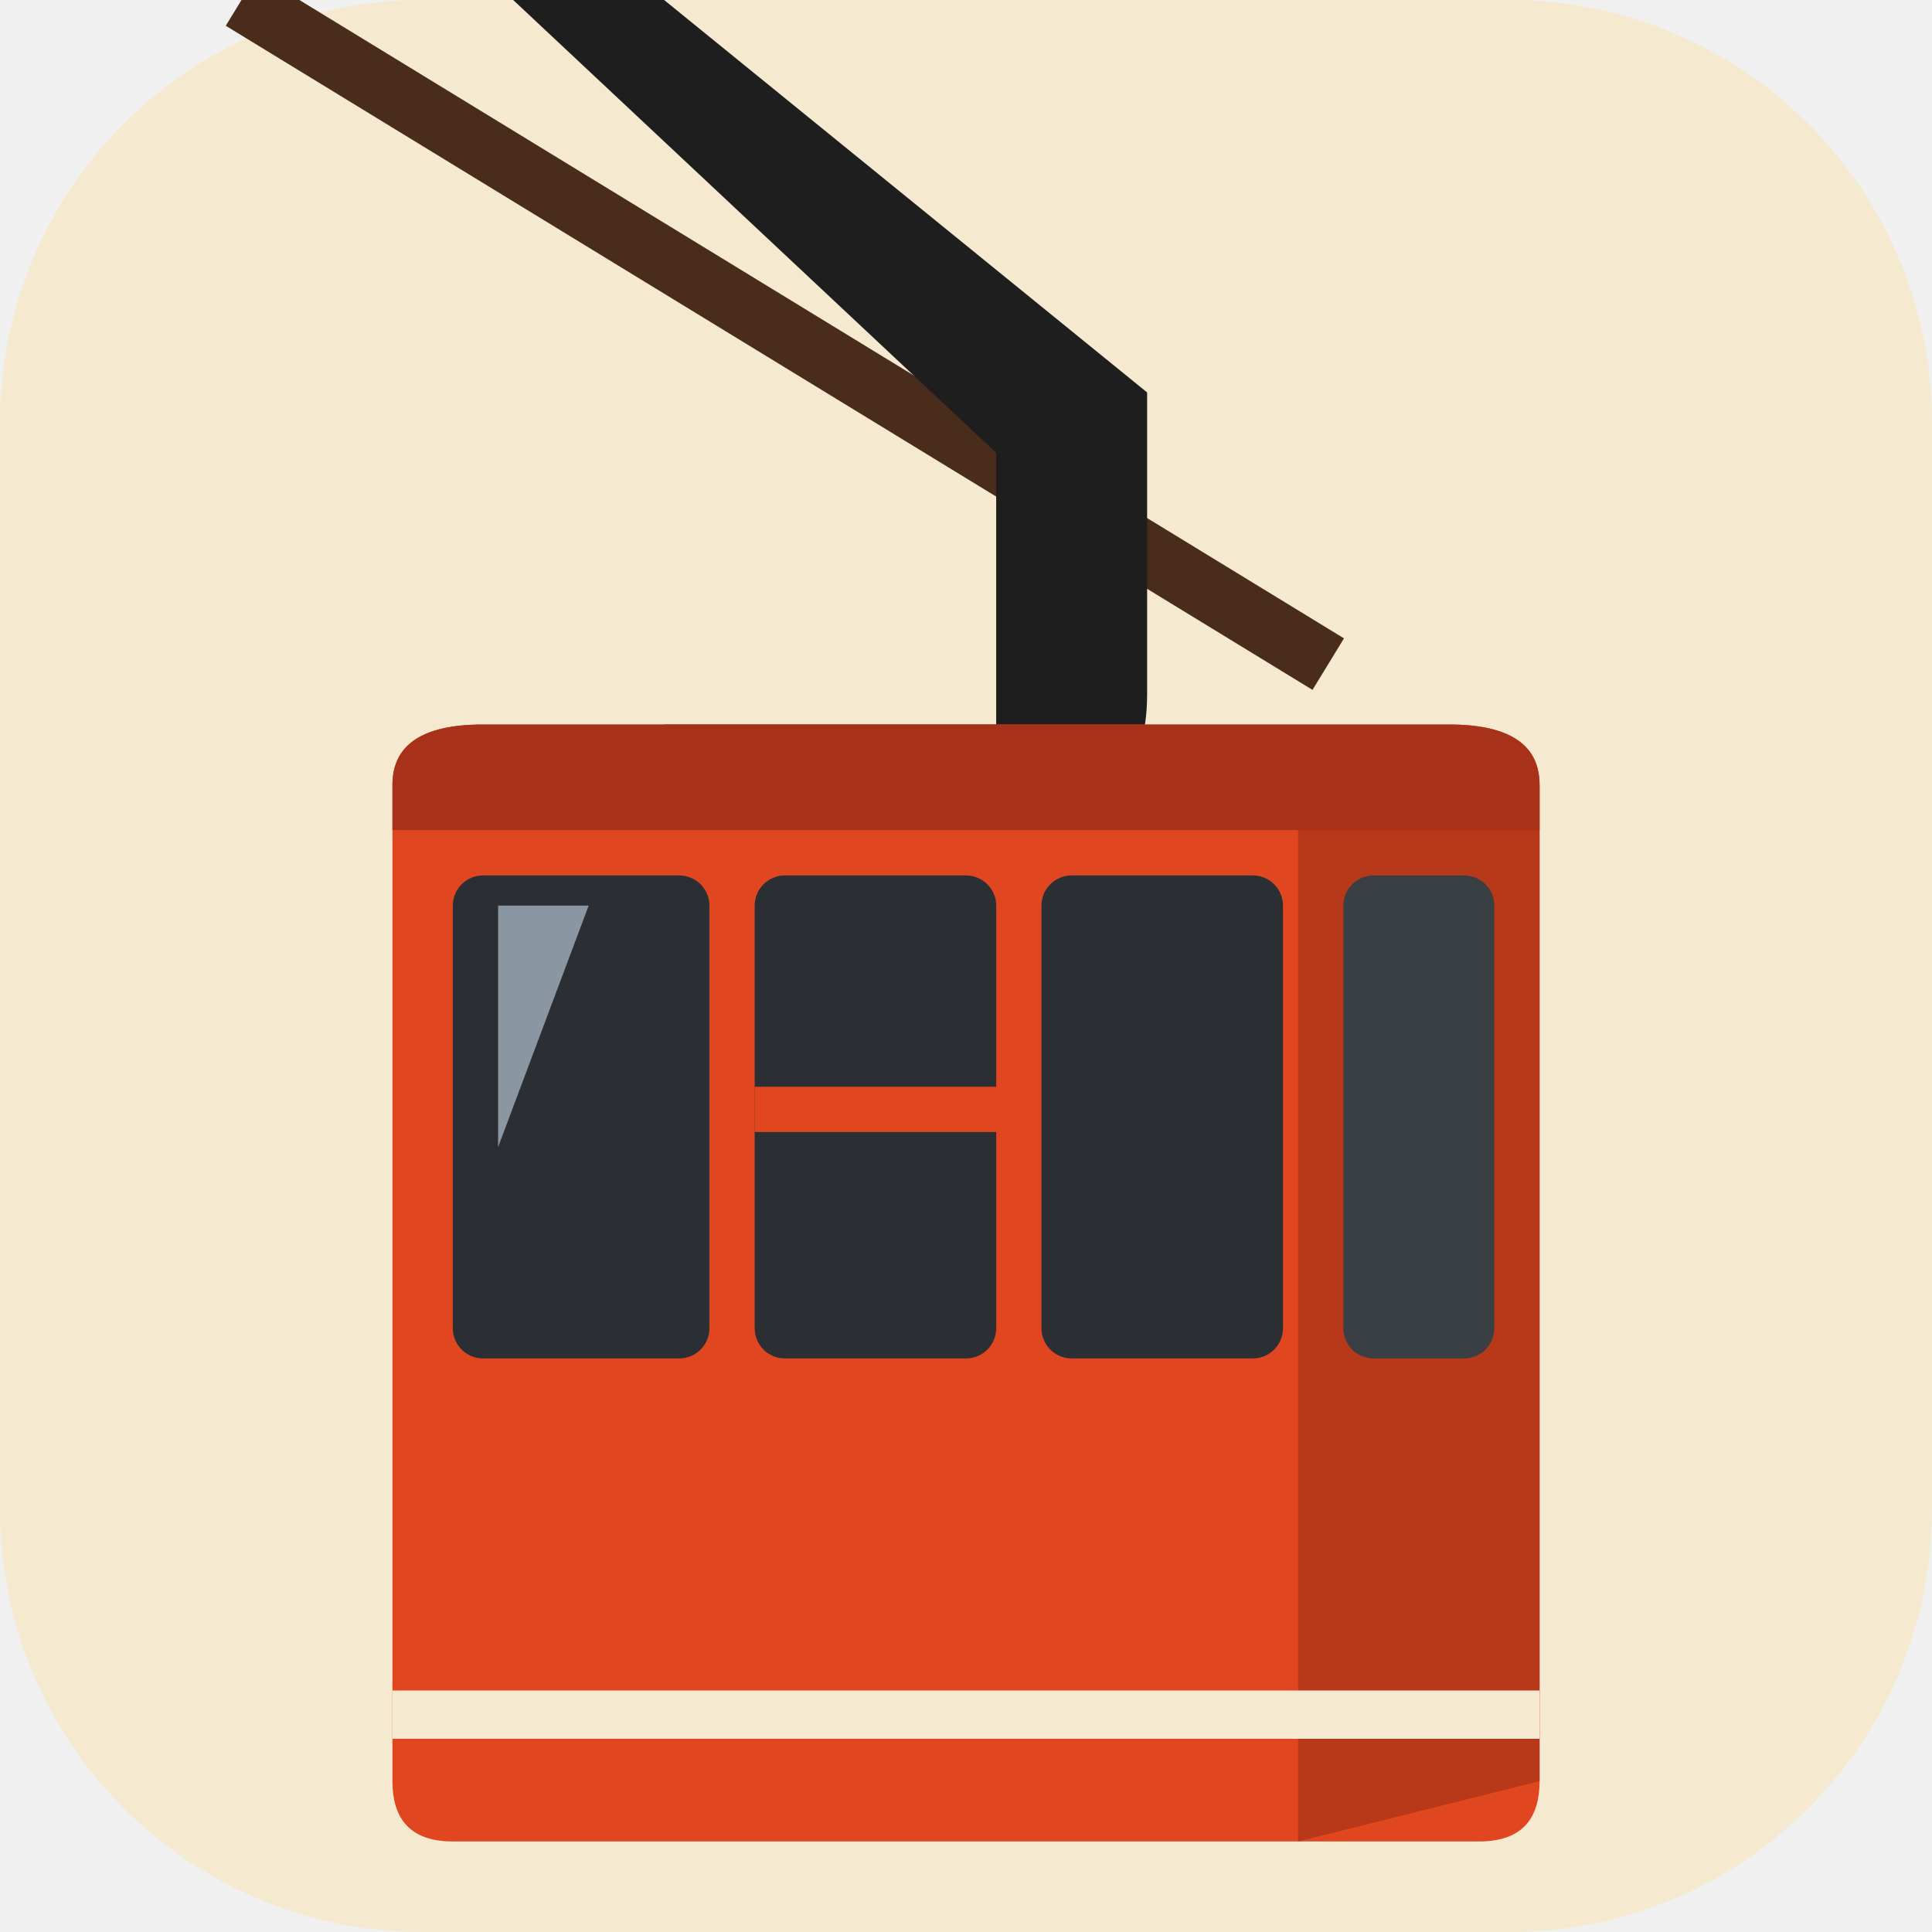
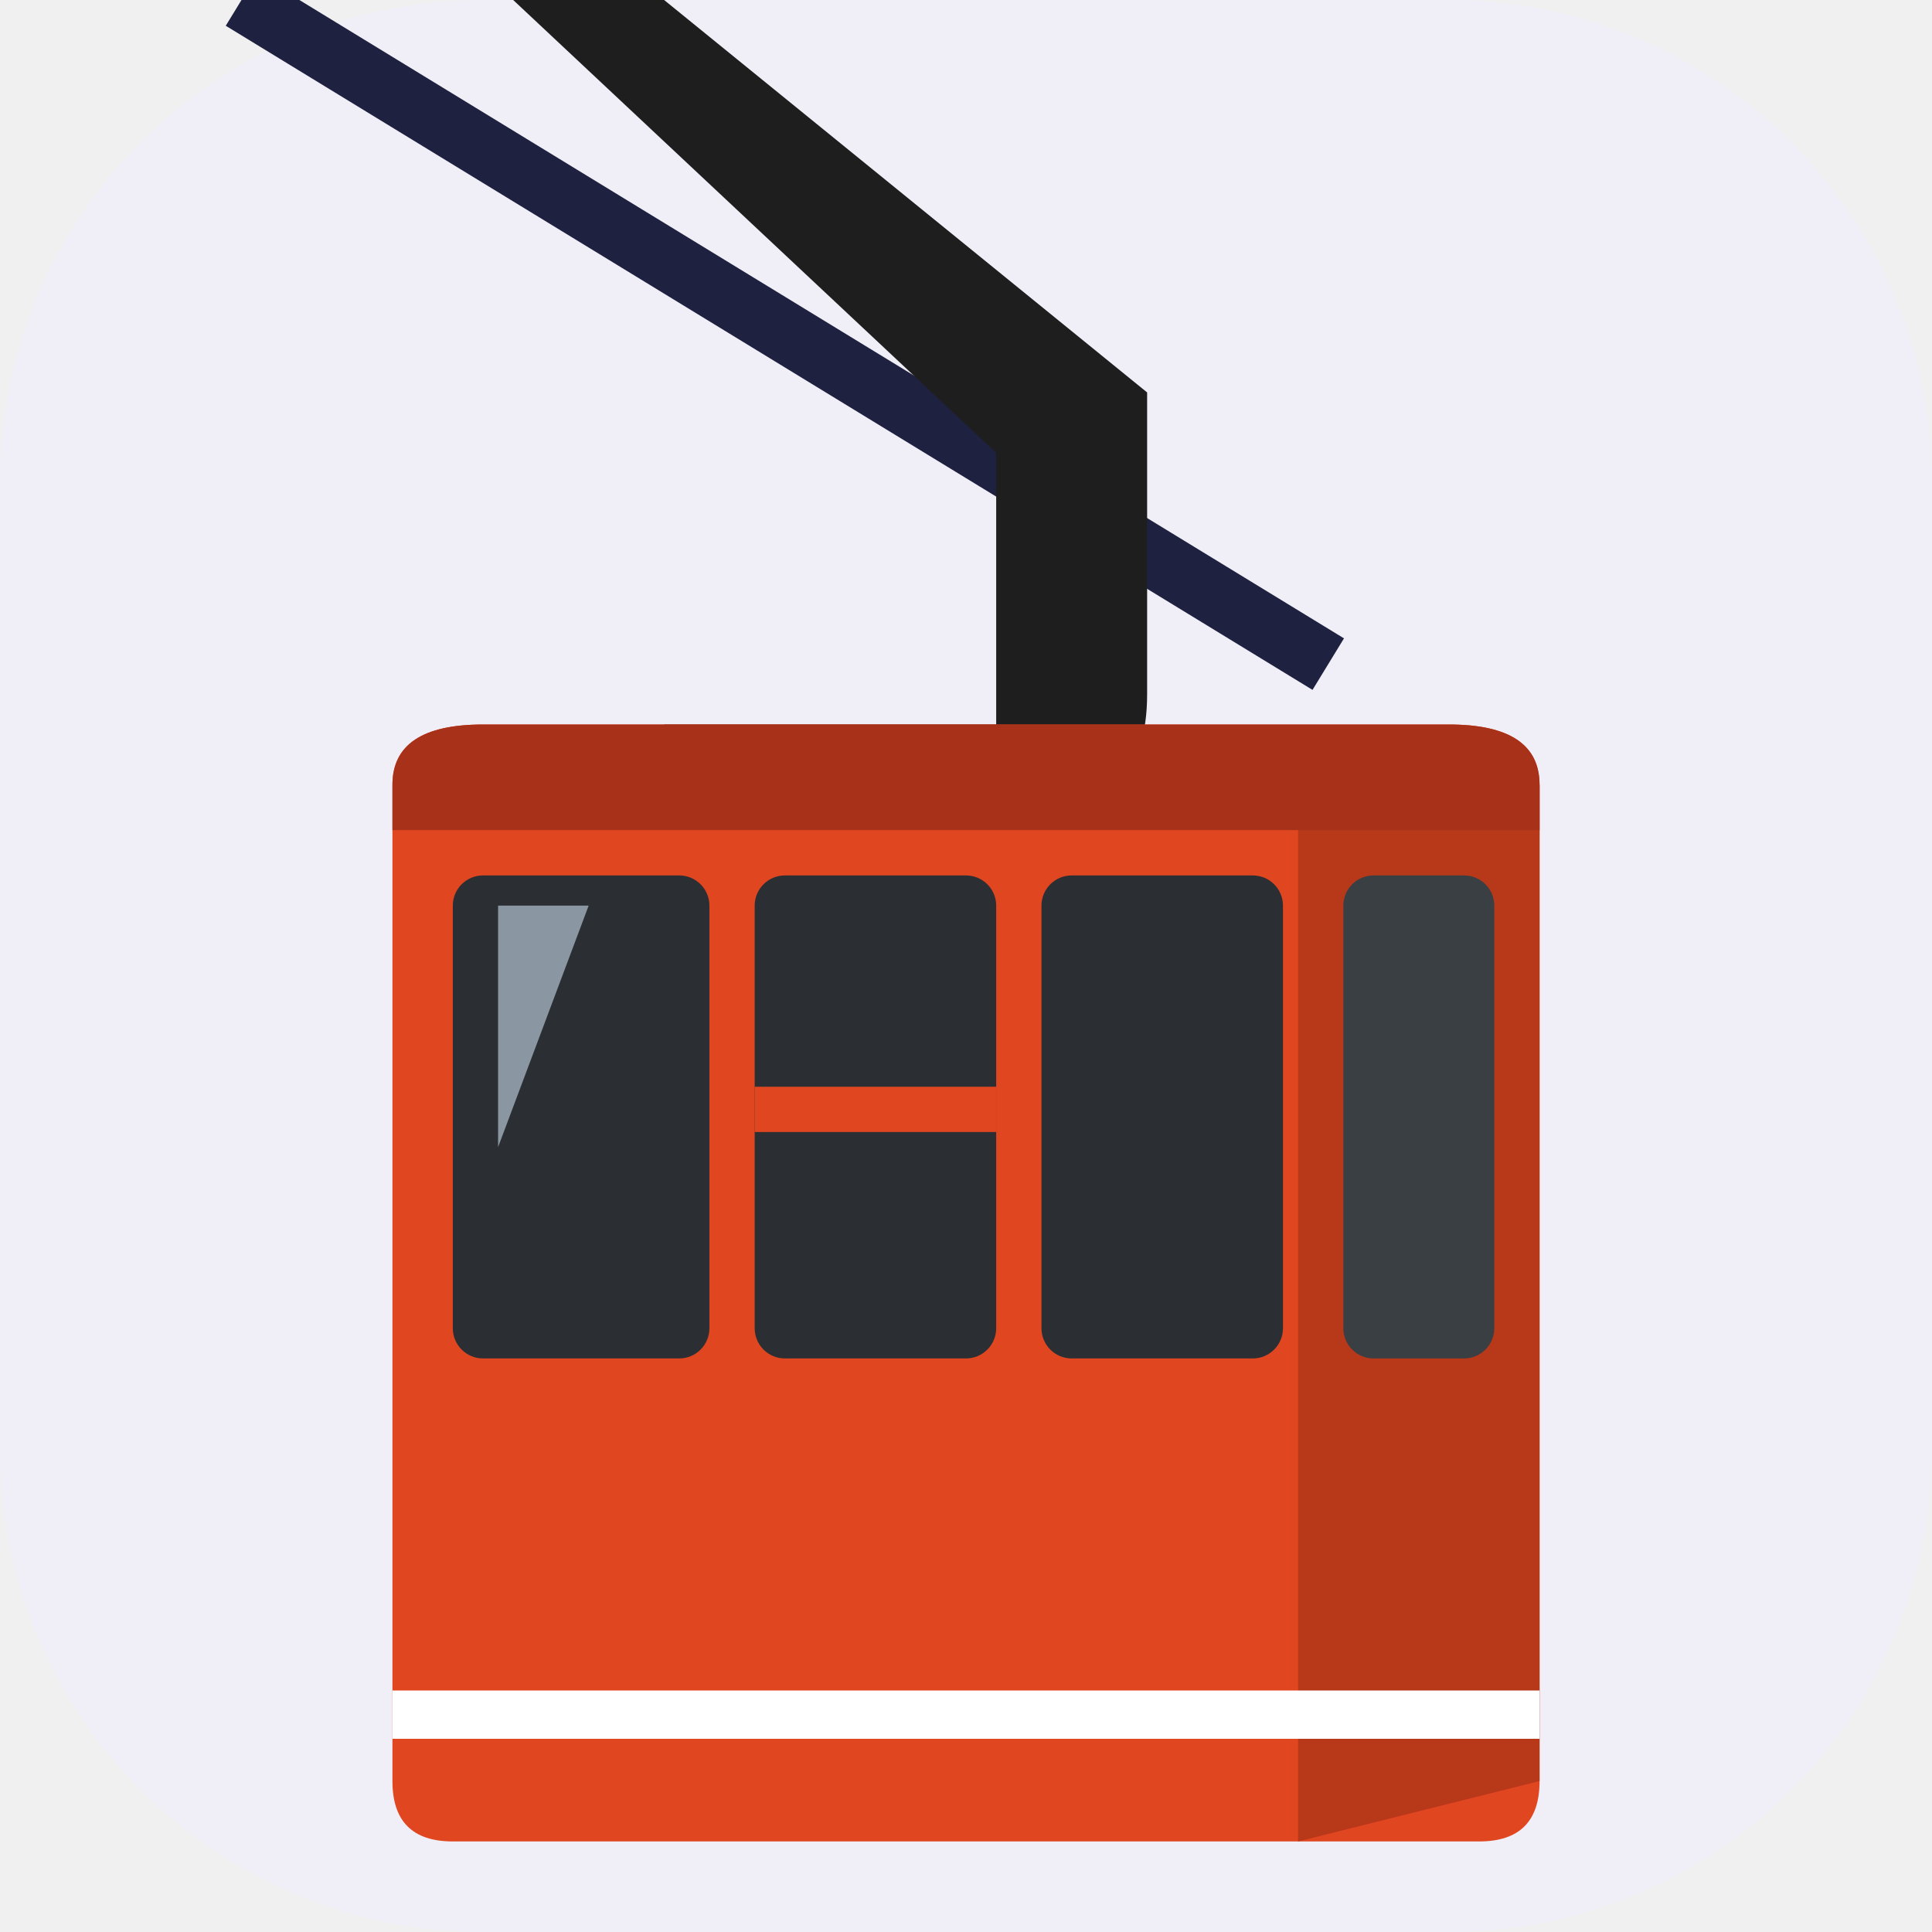
<svg xmlns="http://www.w3.org/2000/svg" width="64" height="64" viewBox="0 0 64 64">
-   <rect width="64" height="64" rx="14" fill="#F5E9D0" />
-   <path d="M8 0 L44 22" stroke="#4A2C1D" stroke-width="2" />
+   <rect width="64" height="64" rx="16" fill="#F0EEF7" />
+   <path d="M8 0 L44 22" stroke="#1F2140" stroke-width="2" />
  <path d="M17 0 L22 0 L38 13 L38 23 Q38 27 34 27 L22 27 L22 24 L33 24 L33 15 Z" fill="#1E1E1E" />
  <path d="M13 26 Q13 24 16 24 L48 24 Q51 24 51 26 L51 59 Q51 61 49 61 L15 61 Q13 61 13 59 Z" fill="#E0461F" />
  <path d="M43 25 L51 26 L51 59 L43 61 Z" fill="#B8381A" />
  <path d="M13 26 Q13 24 16 24 L48 24 Q51 24 51 26 L51 27.5 L13 27.5 Z" fill="#A8311A" />
  <rect x="15" y="29" width="8.5" height="16" rx="1" fill="#2B2F33" />
  <rect x="25" y="29" width="8" height="16" rx="1" fill="#2B2F33" />
  <rect x="34.5" y="29" width="8" height="16" rx="1" fill="#2B2F33" />
  <rect x="44.5" y="29" width="5" height="16" rx="1" fill="#3A3F44" />
  <rect x="25" y="36" width="8" height="1.5" fill="#E0461F" />
  <path d="M16.5 30 L19.5 30 L16.5 38 Z" fill="#8A97A3" />
-   <rect x="13" y="56" width="38" height="1.6" fill="#F5E9D0" />
+   <rect x="13" y="56" width="38" height="1.6" fill="#FFFFFF" />
</svg>
